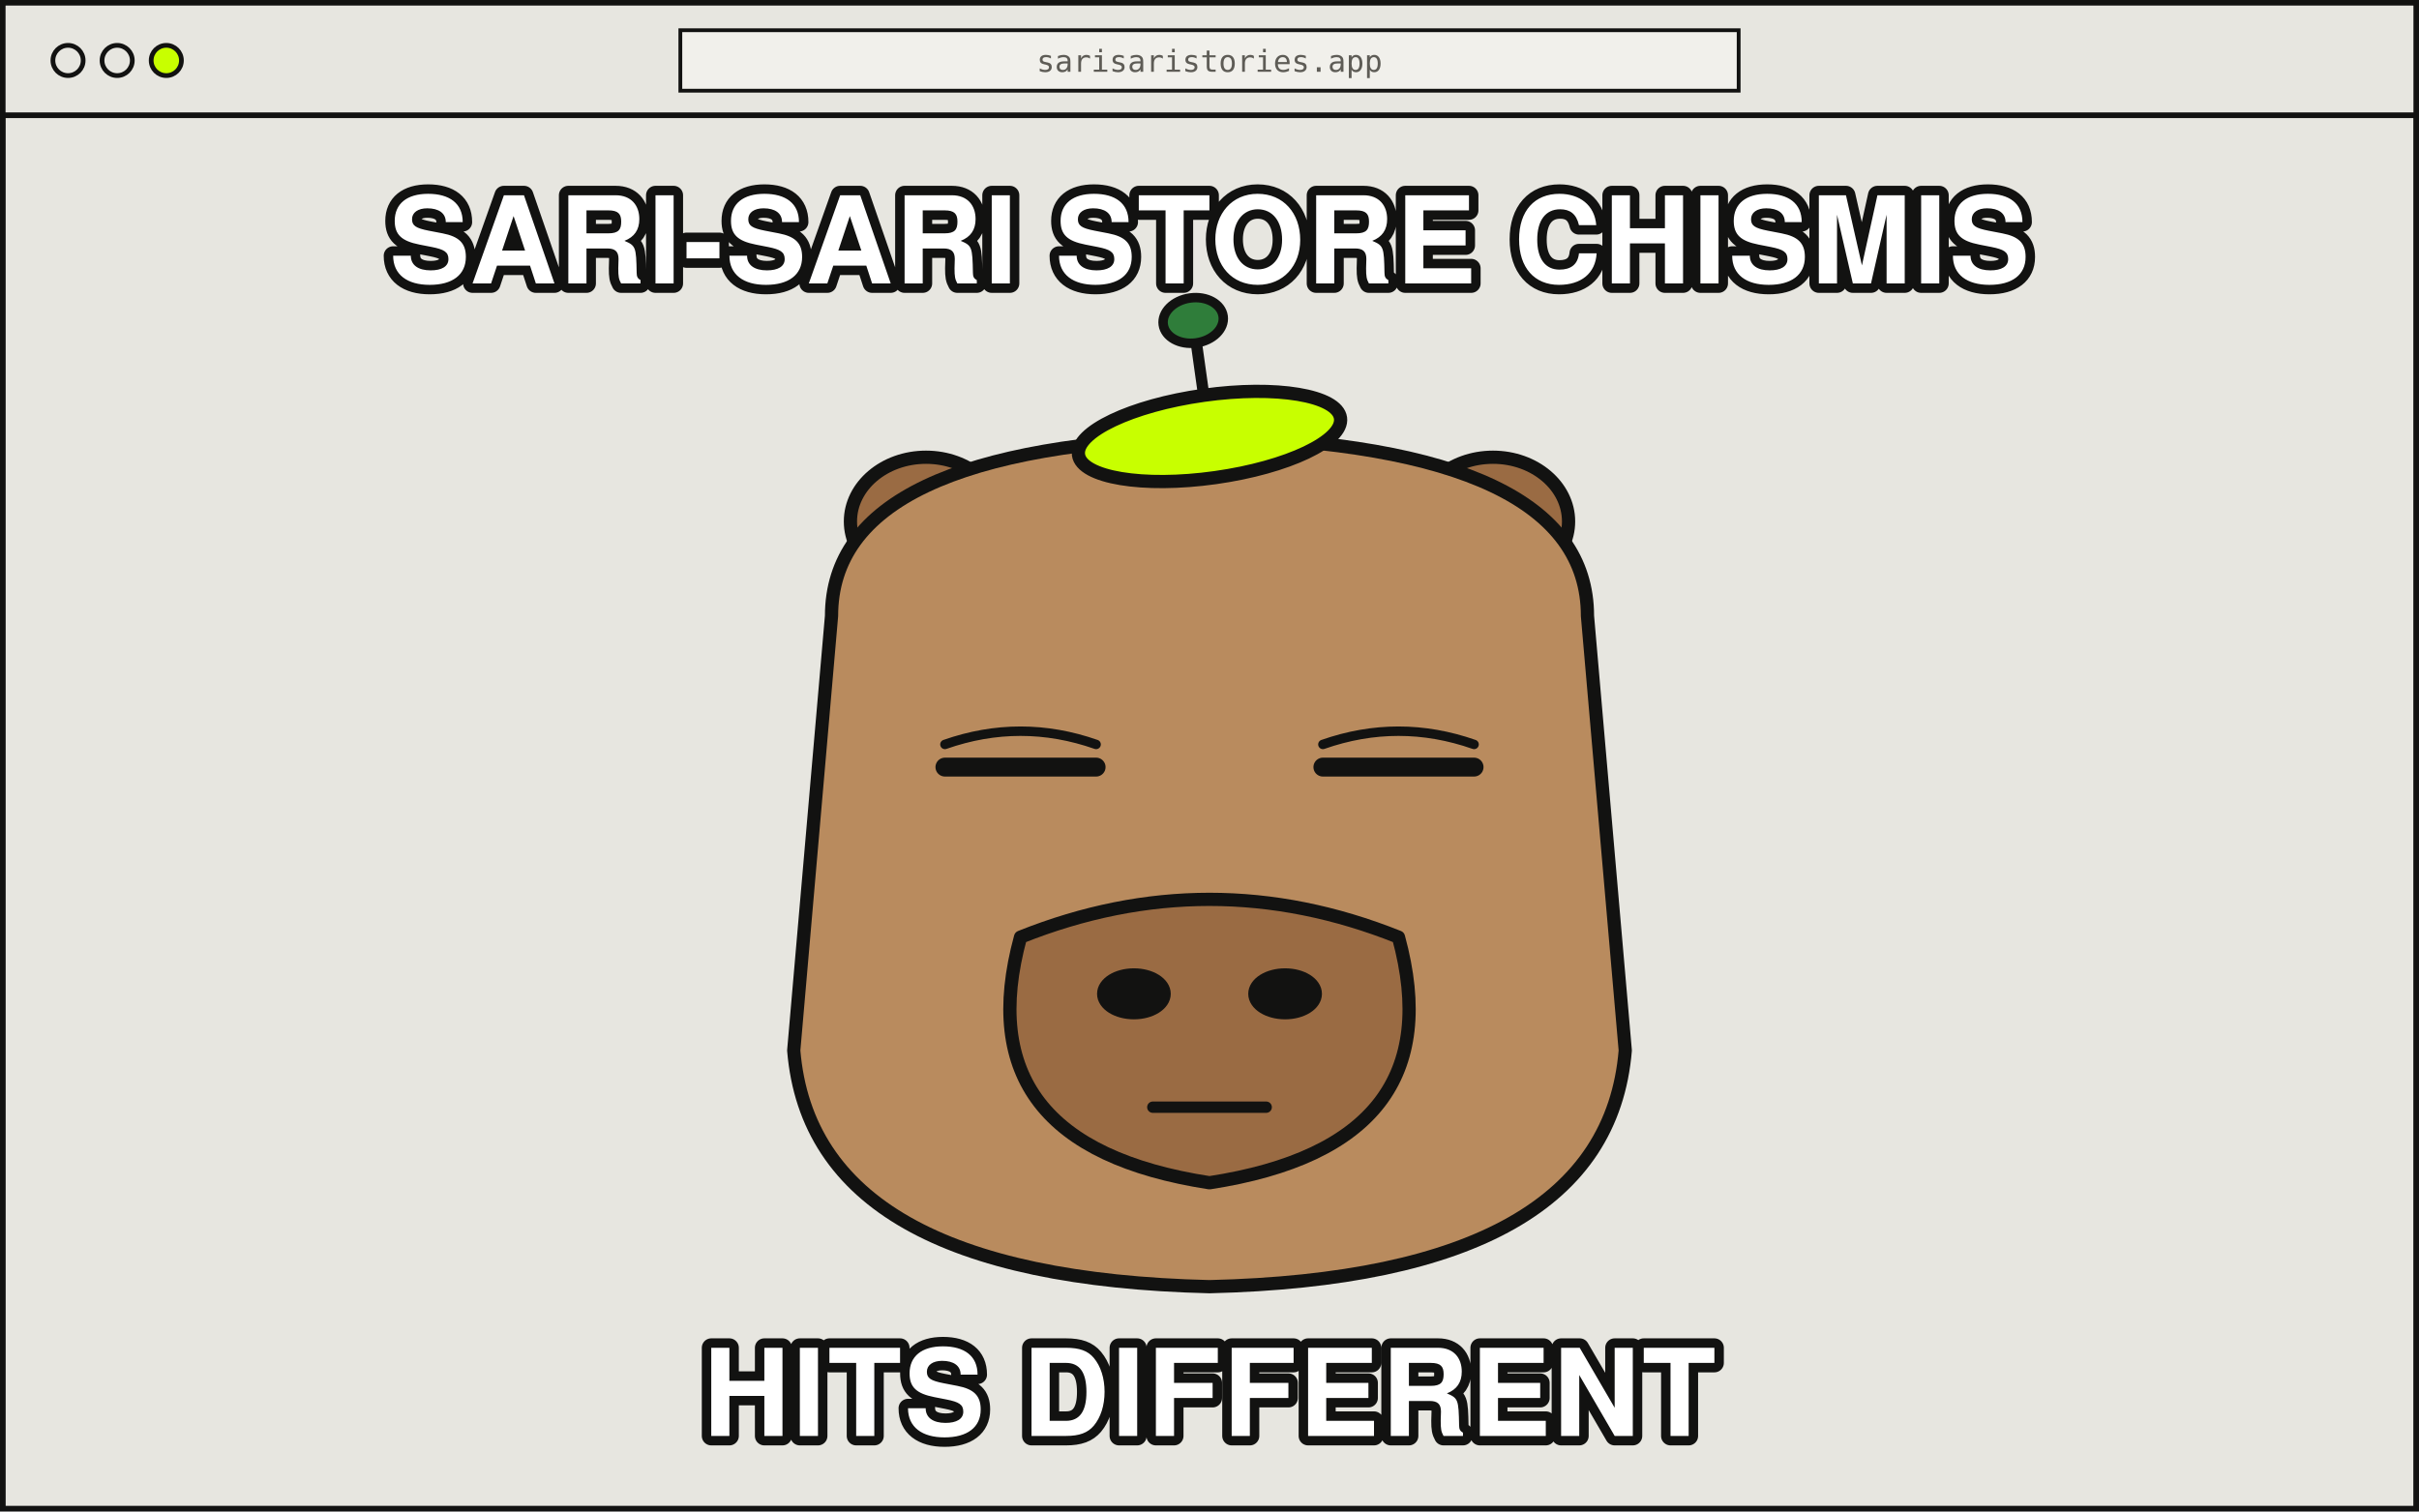
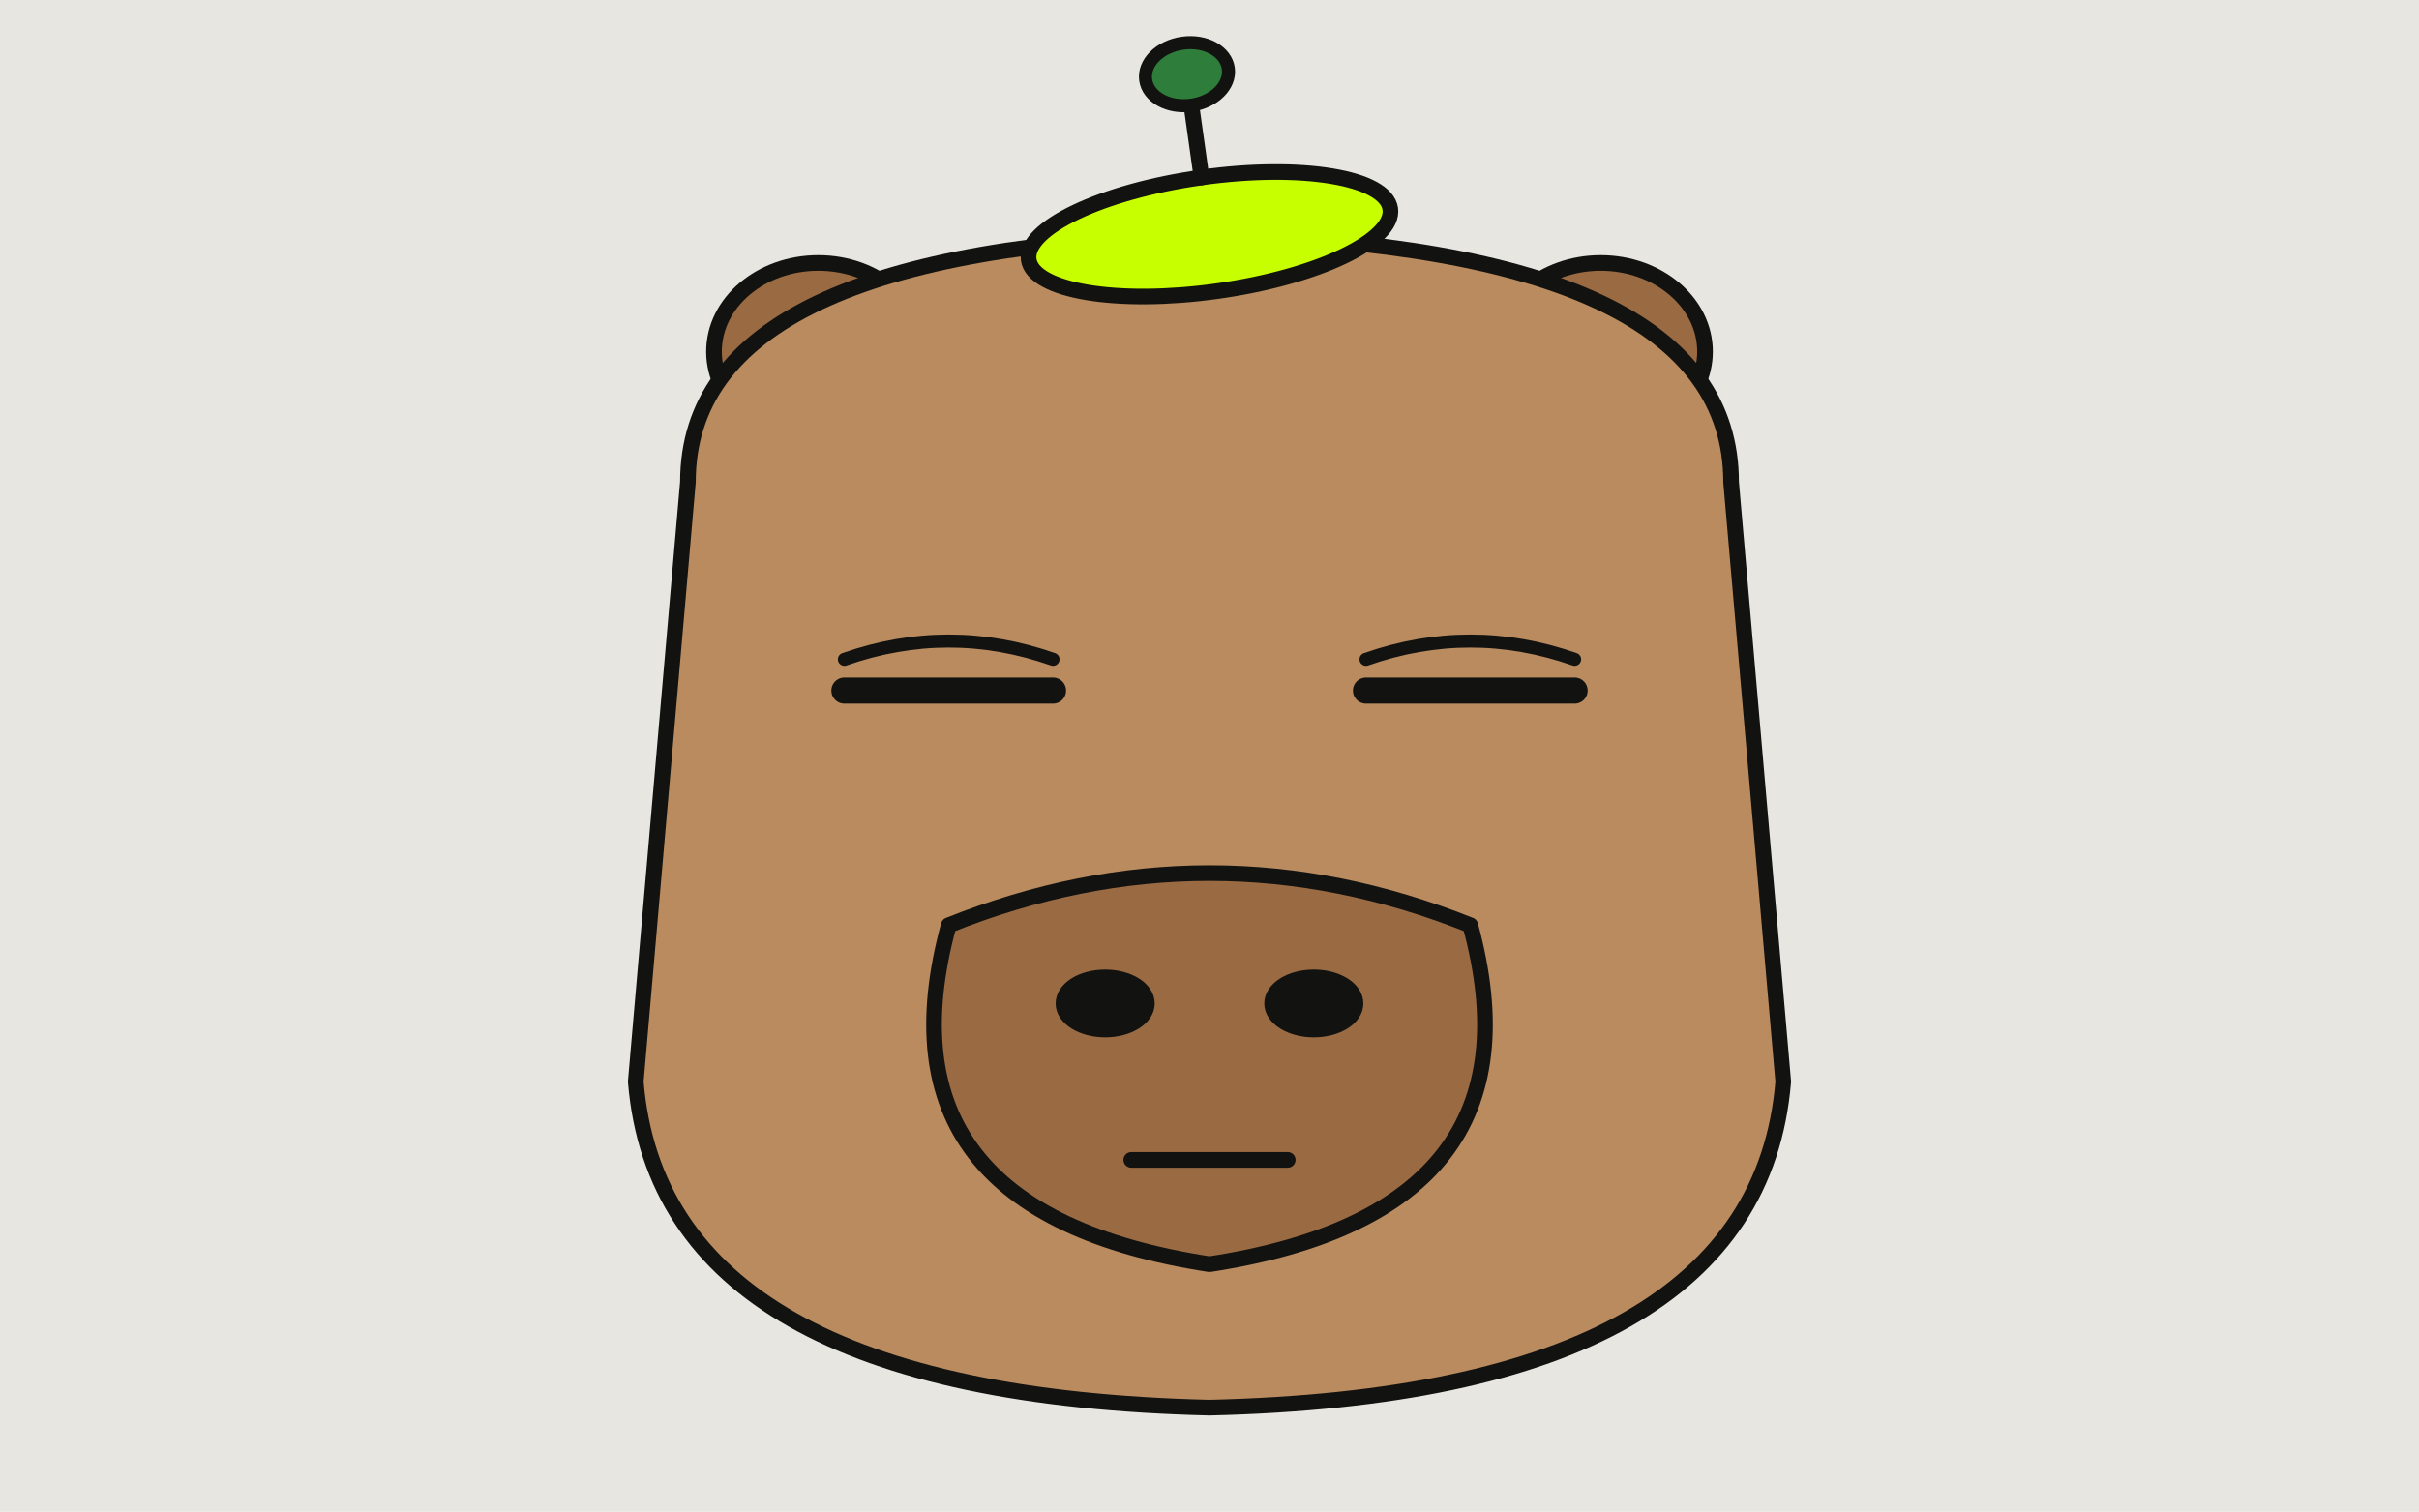
<svg xmlns="http://www.w3.org/2000/svg" viewBox="0 0 1280 800" width="1280" height="800">
-   <rect x="1.5" y="1.5" width="1277" height="797" fill="#E7E6E0" stroke="#121211" stroke-width="3" />
-   <rect x="3" y="3" width="1274" height="58" fill="#E7E6E0" />
-   <line x1="0" y1="61" x2="1280" y2="61" stroke="#121211" stroke-width="3" />
-   <circle cx="36" cy="32" r="8" fill="none" stroke="#121211" stroke-width="2.5" />
-   <circle cx="62" cy="32" r="8" fill="none" stroke="#121211" stroke-width="2.5" />
-   <circle cx="88" cy="32" r="8" fill="#C8FF00" stroke="#121211" stroke-width="2.5" />
-   <rect x="360" y="16" width="560" height="32" fill="#F1F0EB" stroke="#121211" stroke-width="2" />
-   <text x="640" y="38" text-anchor="middle" font-family="Menlo, Consolas, monospace" font-size="16" fill="#5E5C56">sarisaristories.app</text>
-   <g stroke="#121211" stroke-width="7" stroke-linecap="round" stroke-linejoin="round" transform="translate(0 26)">
+   <rect width="1280" height="800" fill="#E7E6E0" />
+   <g stroke="#121211" stroke-width="6" stroke-linecap="round" stroke-linejoin="round" transform="translate(640 400) scale(1.38) translate(-640 -405)">
    <ellipse cx="490" cy="250" rx="40" ry="34" fill="#9A6B43" />
    <ellipse cx="790" cy="250" rx="40" ry="34" fill="#9A6B43" />
    <path d="M440 300 q0 -90 200 -95 q200 5 200 95 l20 230 q-10 120 -220 125 q-210 -5 -220 -125 z" fill="#B98B5E" />
    <path d="M500 380 h80 M700 380 h80" stroke-width="10" />
    <path d="M500 368 q40 -14 80 0 M700 368 q40 -14 80 0" fill="none" stroke-width="5" />
    <path d="M540 470 q100 -40 200 0 q30 110 -100 130 q-130 -20 -100 -130 z" fill="#9A6B43" />
    <ellipse cx="600" cy="500" rx="16" ry="10" fill="#121211" />
    <ellipse cx="680" cy="500" rx="16" ry="10" fill="#121211" />
    <path d="M610 560 h60" stroke-width="6" />
    <g transform="translate(640 205) rotate(-8)">
      <ellipse rx="70" ry="22" fill="#C8FF00" />
      <path d="M0 -22 v-34" stroke-width="6" />
      <ellipse cy="-62" rx="16" ry="12" fill="#2F7D3A" stroke-width="5" />
    </g>
  </g>
-   <text x="640" y="150" text-anchor="middle" font-family="Impact, 'Anton', 'Arial Black', 'Helvetica Neue', sans-serif" font-weight="900" font-size="64" letter-spacing="1" fill="#FFFFFF" stroke="#121211" stroke-width="10" stroke-linejoin="round" paint-order="stroke">SARI-SARI STORE CHISMIS</text>
-   <text x="640" y="760" text-anchor="middle" font-family="Impact, 'Anton', 'Arial Black', 'Helvetica Neue', sans-serif" font-weight="900" font-size="64" letter-spacing="1" fill="#FFFFFF" stroke="#121211" stroke-width="10" stroke-linejoin="round" paint-order="stroke">HITS DIFFERENT</text>
</svg>
